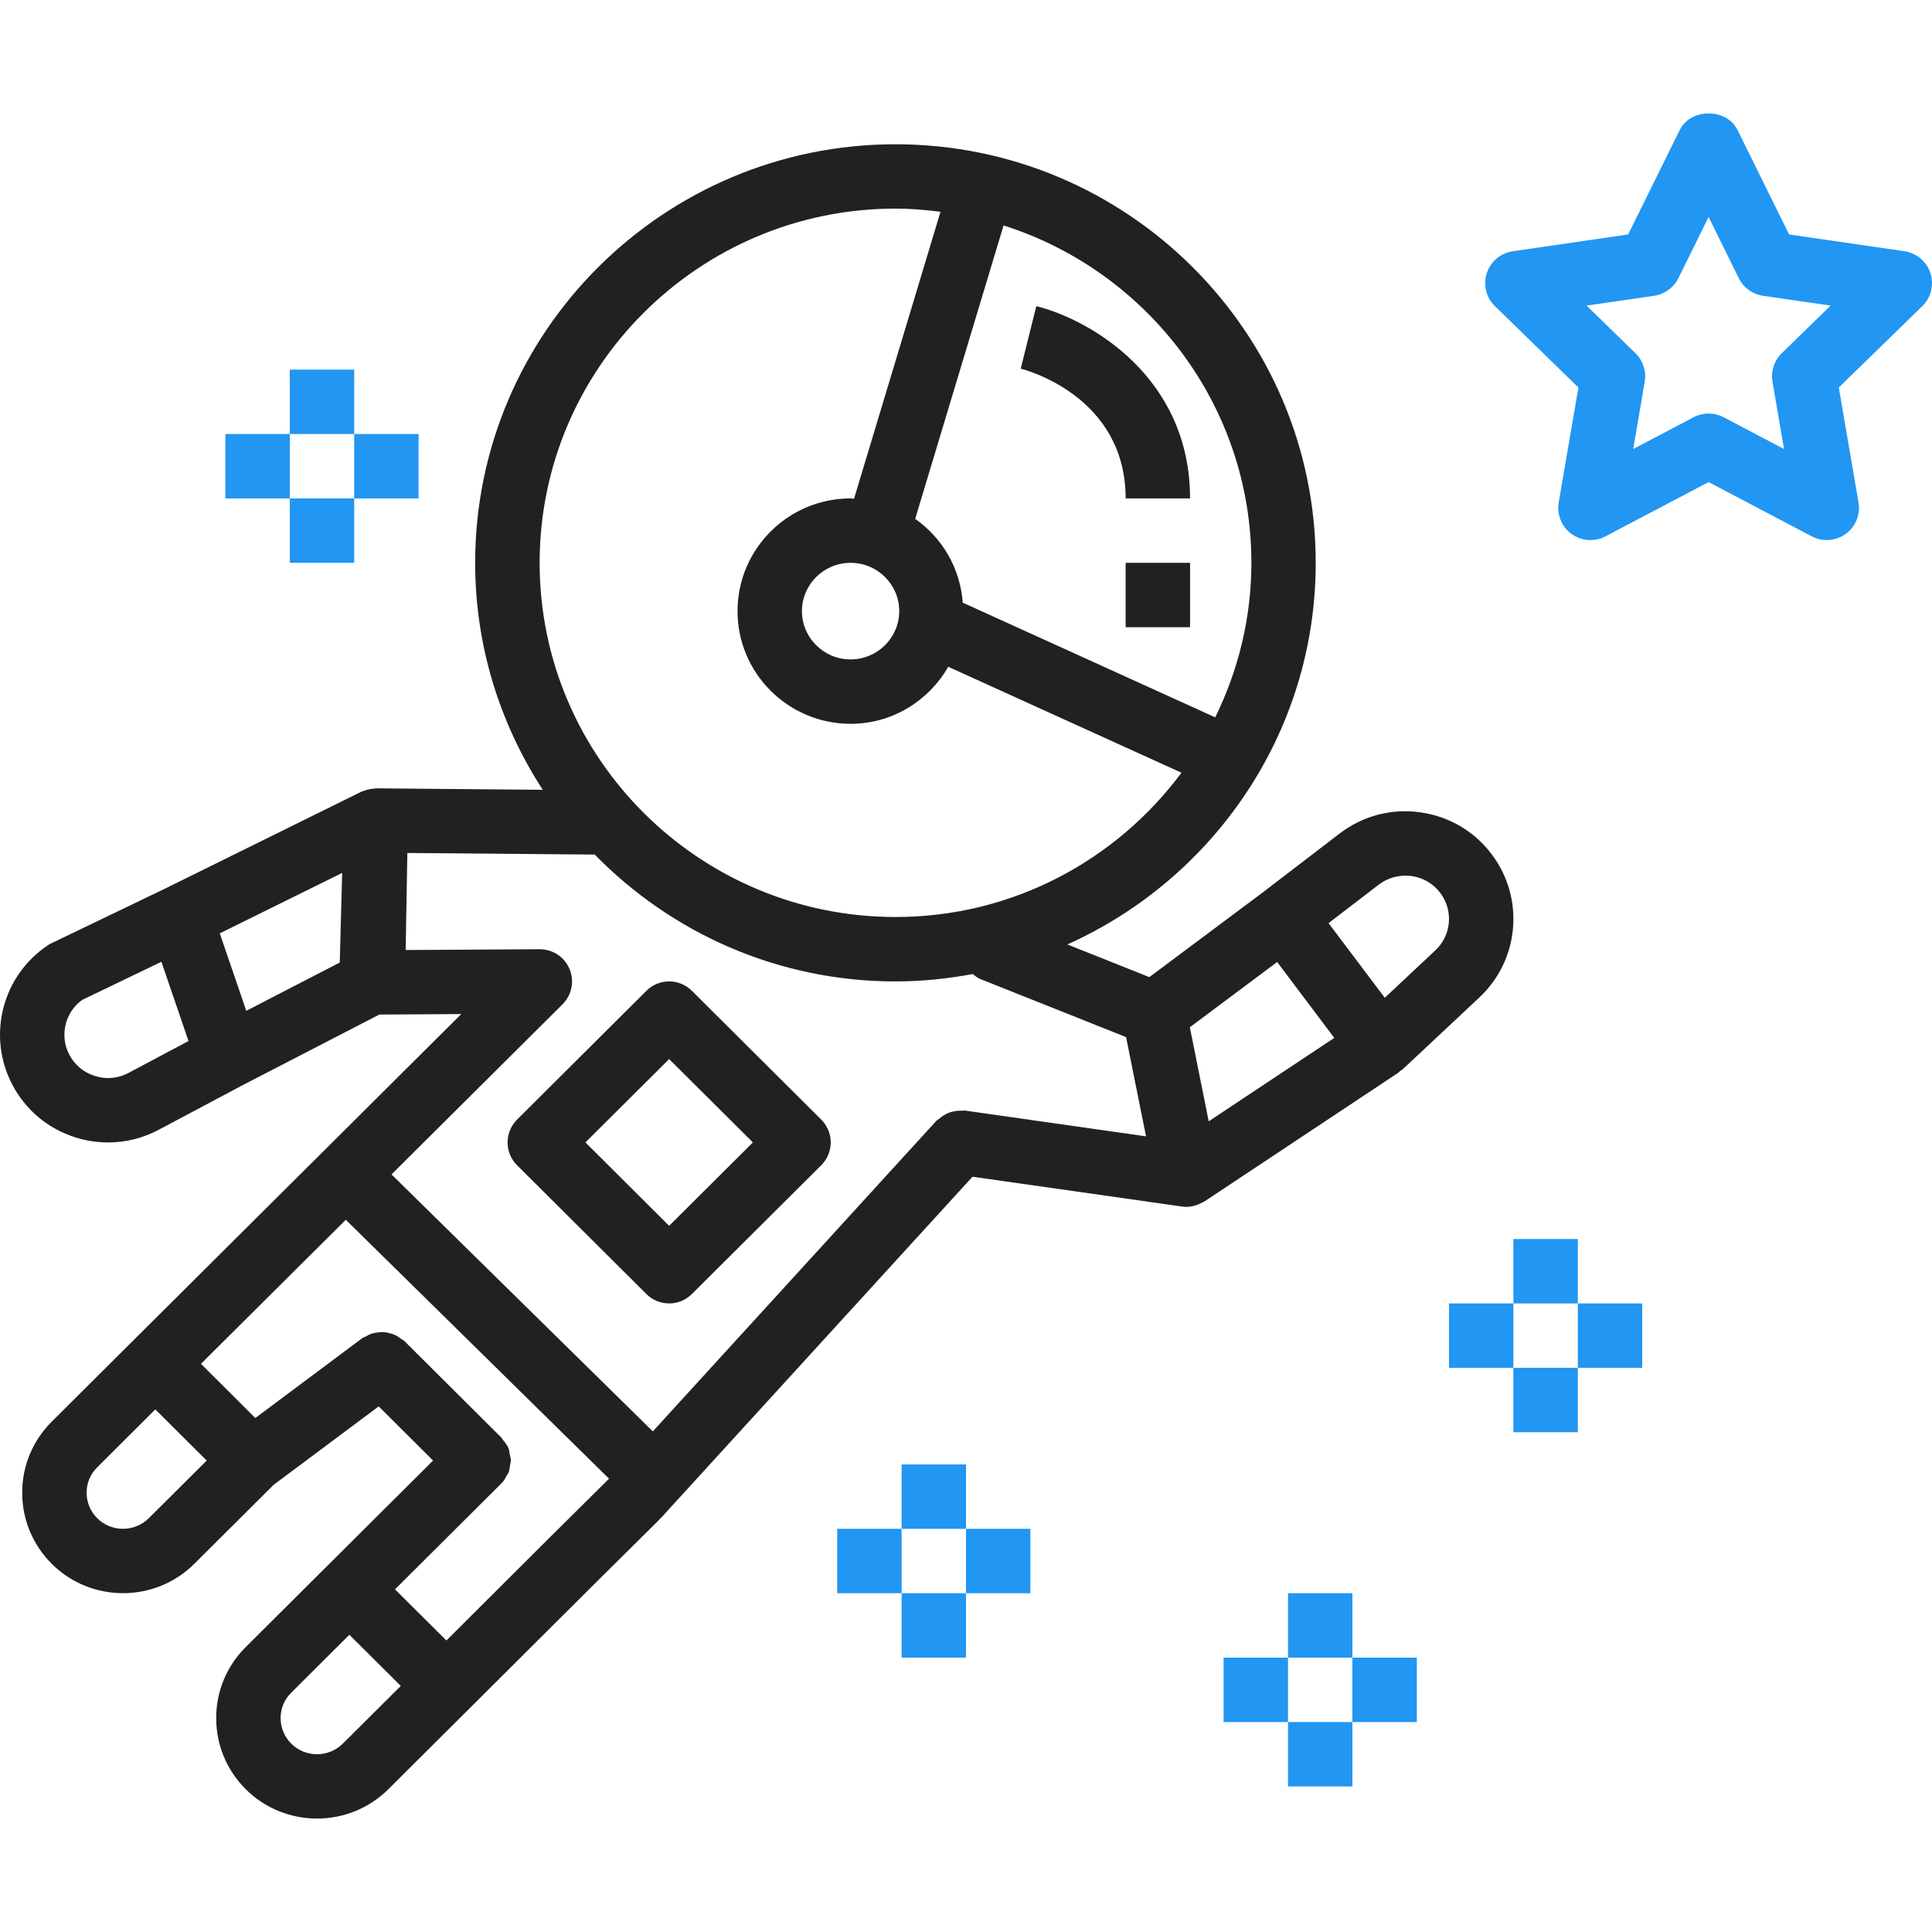
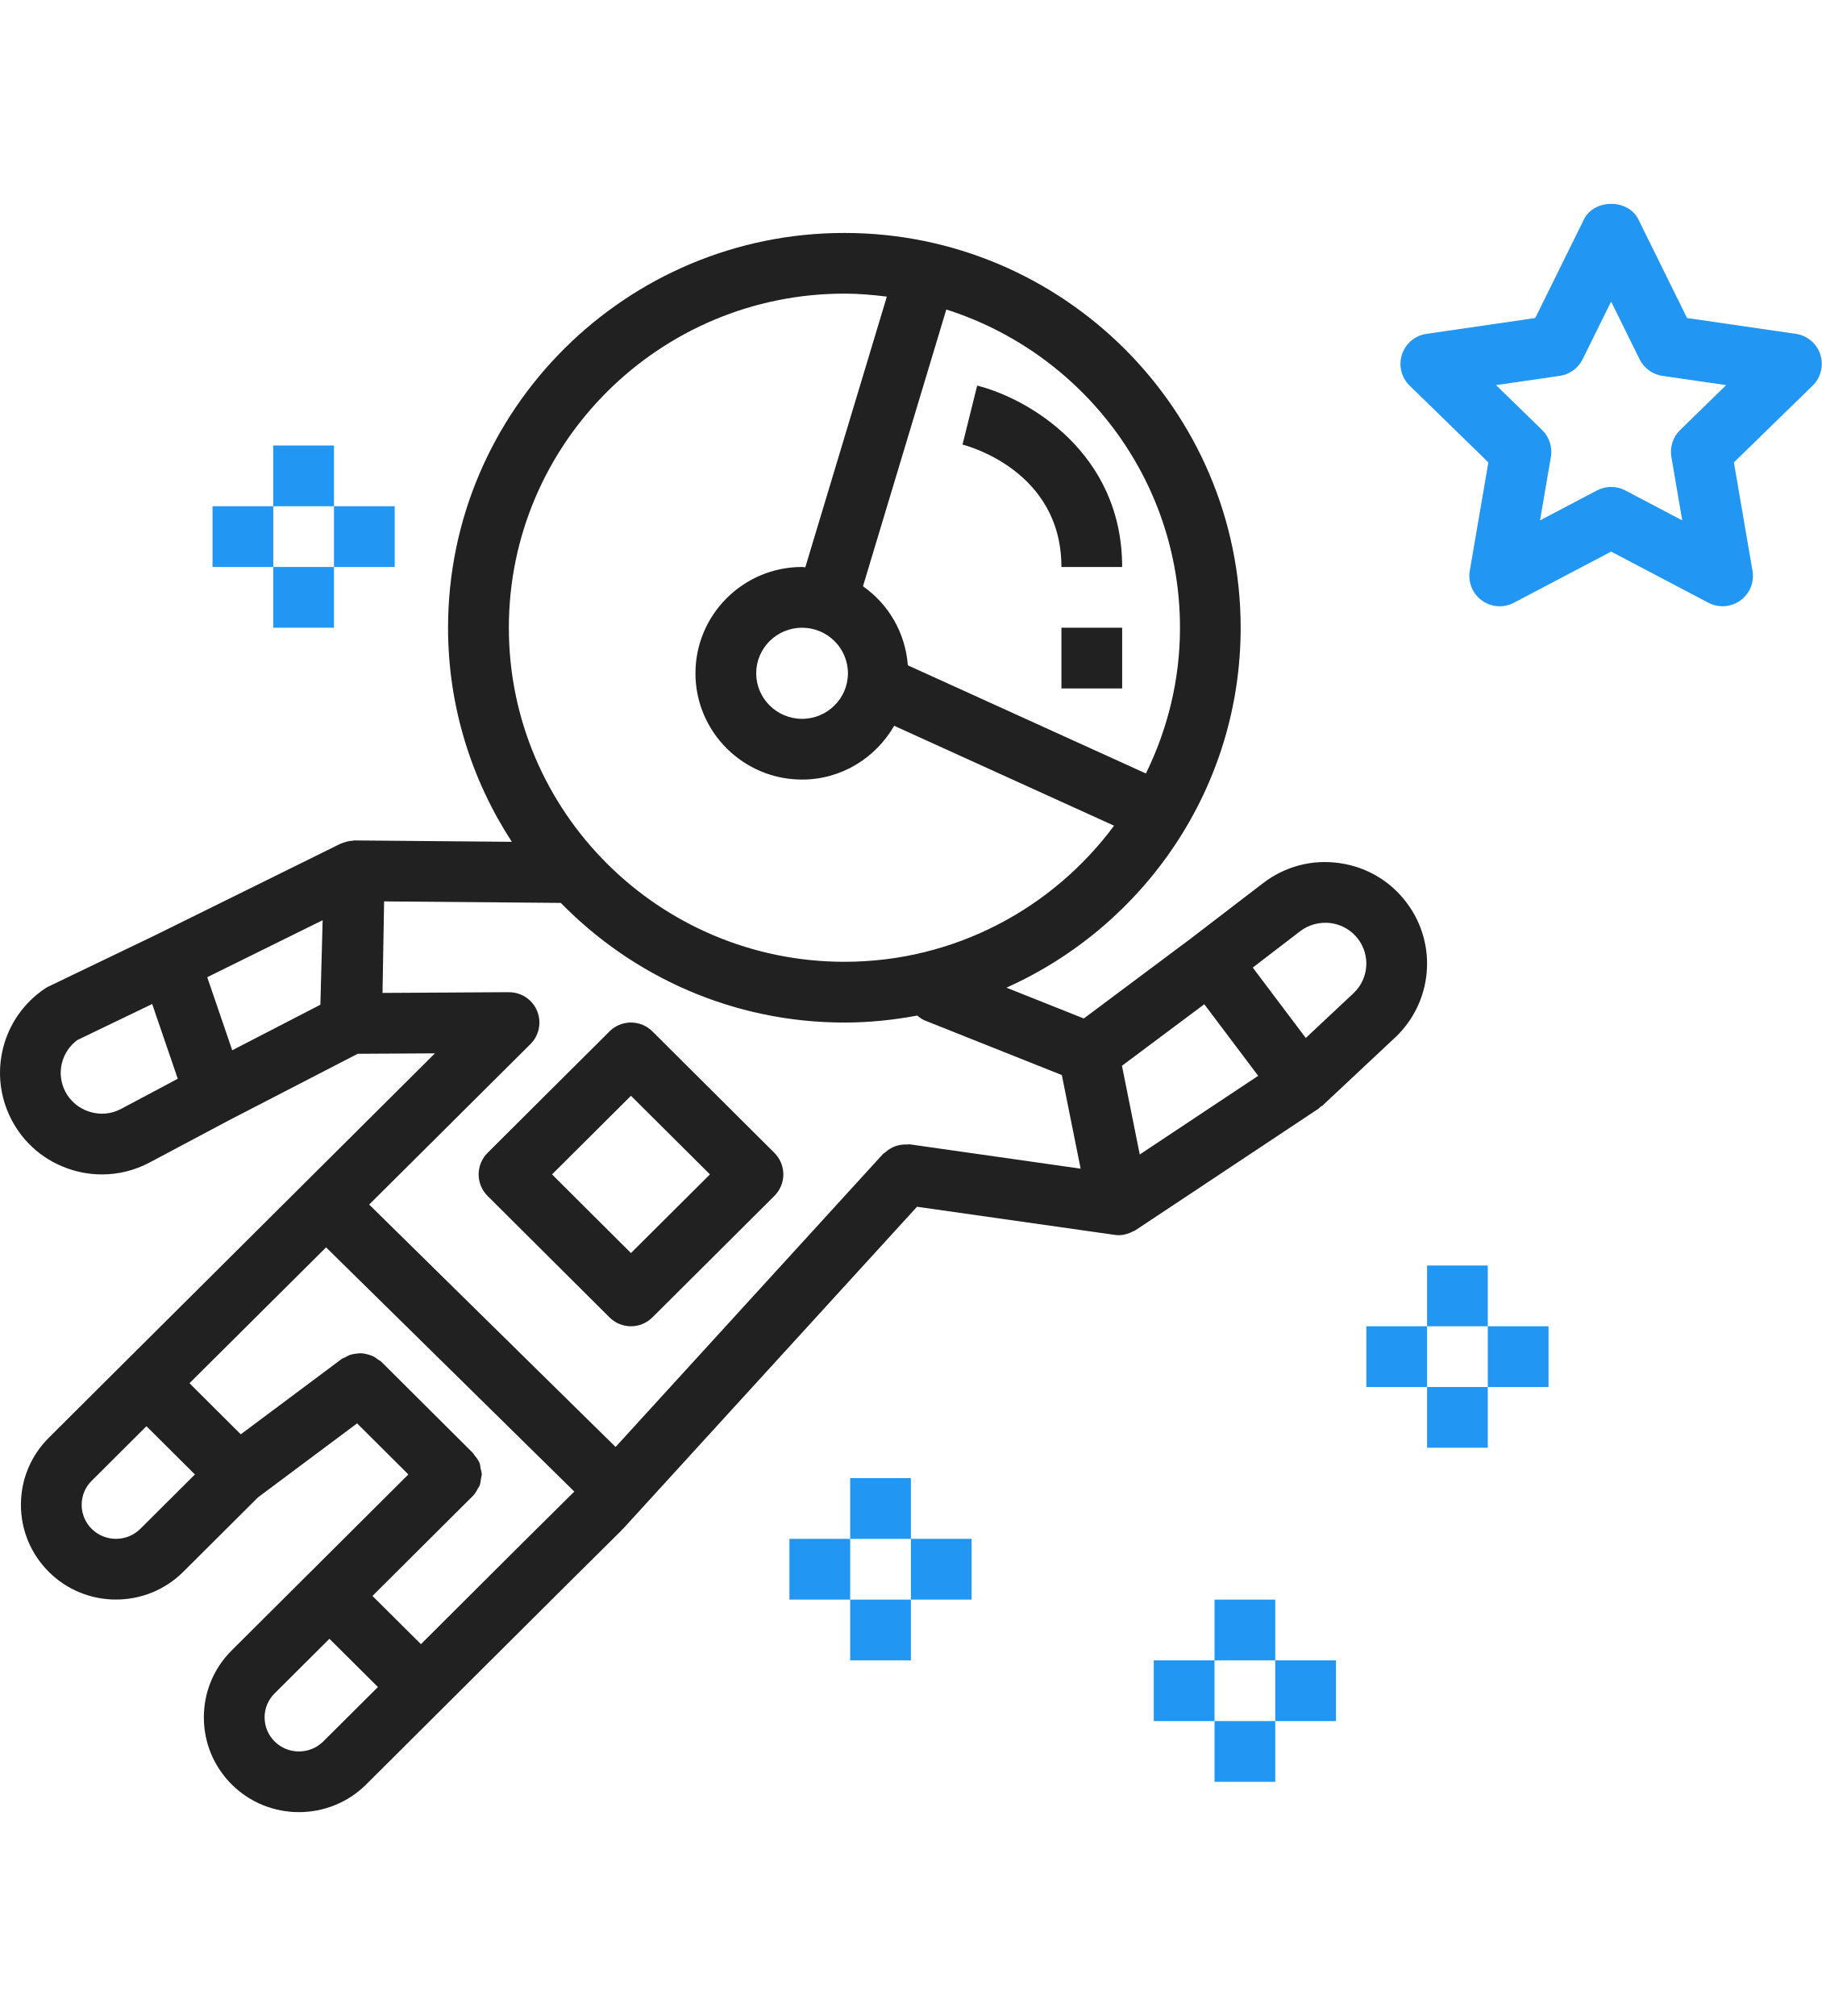
- <svg xmlns="http://www.w3.org/2000/svg" viewBox="0 0 70 70" fill="none">
+ <svg xmlns="http://www.w3.org/2000/svg" width="54.83px" height="60.66px" viewBox="0 0 70 70" fill="none">
  <path d="M69.943 9.896C69.806 9.475 69.442 9.167 69.002 9.103L64.823 8.495L62.953 4.708C62.561 3.91 61.253 3.91 60.861 4.708L58.991 8.495L54.811 9.103C54.372 9.167 54.008 9.474 53.869 9.897C53.732 10.319 53.845 10.783 54.164 11.092L57.189 14.041L56.475 18.203C56.401 18.641 56.58 19.083 56.938 19.345C57.301 19.608 57.775 19.641 58.168 19.433L61.906 17.467L65.644 19.433C65.815 19.523 66.002 19.567 66.188 19.567C66.429 19.567 66.671 19.492 66.874 19.344C67.233 19.083 67.413 18.641 67.337 18.203L66.623 14.04L69.648 11.092C69.965 10.782 70.08 10.319 69.943 9.896ZM64.556 12.799C64.281 13.066 64.156 13.454 64.221 13.832L64.638 16.269L62.45 15.118C62.279 15.029 62.093 14.984 61.906 14.984C61.719 14.984 61.534 15.029 61.362 15.118L59.174 16.269L59.591 13.832C59.657 13.454 59.531 13.068 59.257 12.799L57.484 11.072L59.932 10.717C60.312 10.662 60.64 10.423 60.811 10.078L61.905 7.862L62.999 10.078C63.17 10.422 63.497 10.662 63.878 10.717L66.326 11.072L64.556 12.799Z" fill="#2196F3" />
  <path d="M57.167 44.892H54.834V47.226H57.167V44.892Z" fill="#2196F3" />
  <path d="M57.167 49.559H54.834V51.892H57.167V49.559Z" fill="#2196F3" />
  <path d="M59.5 47.226H57.167V49.559H59.5V47.226Z" fill="#2196F3" />
  <path d="M54.834 47.226H52.5V49.559H54.834V47.226Z" fill="#2196F3" />
  <path d="M49 57.726H46.667V60.059H49V57.726Z" fill="#2196F3" />
  <path d="M49 62.393H46.667V64.726H49V62.393Z" fill="#2196F3" />
  <path d="M51.334 60.059H49V62.393H51.334V60.059Z" fill="#2196F3" />
  <path d="M46.667 60.059H44.333V62.393H46.667V60.059Z" fill="#2196F3" />
  <path d="M35 53.059H32.667V55.393H35V53.059Z" fill="#2196F3" />
  <path d="M35 57.726H32.667V60.059H35V57.726Z" fill="#2196F3" />
  <path d="M37.333 55.392H35V57.726H37.333V55.392Z" fill="#2196F3" />
  <path d="M32.667 55.392H30.333V57.726H32.667V55.392Z" fill="#2196F3" />
  <path d="M12.833 13.392H10.5V15.725H12.833V13.392Z" fill="#2196F3" />
  <path d="M12.833 18.059H10.5V20.392H12.833V18.059Z" fill="#2196F3" />
  <path d="M15.166 15.725H12.833V18.059H15.166V15.725Z" fill="#2196F3" />
  <path d="M10.5 15.725H8.166V18.059H10.5V15.725Z" fill="#2196F3" />
  <path d="M54.063 30.974C53.435 30.126 52.512 29.58 51.464 29.433C50.412 29.283 49.373 29.56 48.533 30.203L45.795 32.301L45.794 32.303L41.643 35.403L38.672 34.219C43.969 31.843 47.671 26.545 47.671 20.394C47.671 12.031 40.84 5.227 32.444 5.227C24.047 5.227 17.216 12.031 17.216 20.394C17.216 23.425 18.123 26.244 19.666 28.616L13.62 28.563C13.617 28.563 13.613 28.563 13.61 28.563C13.591 28.563 13.576 28.573 13.559 28.574C13.443 28.578 13.33 28.602 13.219 28.642C13.191 28.652 13.162 28.658 13.135 28.671C13.121 28.677 13.107 28.678 13.093 28.685L6.021 32.176C6.02 32.176 6.018 32.176 6.018 32.178L1.877 34.169C1.831 34.189 1.784 34.216 1.739 34.246C0.088 35.345 -0.474 37.504 0.43 39.268C0.912 40.206 1.732 40.896 2.74 41.212C3.129 41.334 3.525 41.393 3.92 41.393C4.553 41.393 5.181 41.238 5.756 40.931L8.792 39.317L13.744 36.759L16.712 36.742L4.808 48.588C4.807 48.59 4.806 48.59 4.805 48.591L1.877 51.507C1.185 52.196 0.804 53.109 0.804 54.084C0.804 55.056 1.185 55.972 1.877 56.662C2.587 57.369 3.522 57.724 4.456 57.724C5.392 57.724 6.325 57.369 7.038 56.662L9.913 53.799L13.721 50.956L15.691 52.918L11.838 56.755C11.836 56.756 11.835 56.756 11.834 56.758L8.906 59.674C8.214 60.362 7.833 61.276 7.833 62.25C7.833 63.223 8.214 64.139 8.906 64.829C9.616 65.536 10.552 65.89 11.486 65.89C12.421 65.89 13.357 65.536 14.068 64.829L16.998 61.912L21.684 57.245C21.685 57.244 21.685 57.243 21.686 57.242L23.895 55.054L23.887 55.046C23.901 55.032 23.921 55.027 23.935 55.012L35.235 42.635L42.828 43.715C42.883 43.723 42.938 43.727 42.993 43.727C43.134 43.727 43.27 43.693 43.402 43.643C43.441 43.629 43.474 43.61 43.511 43.592C43.553 43.571 43.597 43.559 43.637 43.532L50.666 38.865C50.692 38.848 50.706 38.82 50.73 38.801C50.758 38.779 50.793 38.77 50.819 38.745L53.6 36.14C55.047 34.784 55.247 32.563 54.063 30.974ZM4.66 38.872C4.281 39.075 3.851 39.116 3.439 38.985C3.03 38.858 2.699 38.579 2.505 38.203C2.153 37.516 2.357 36.681 2.974 36.23L5.848 34.847L6.54 36.869L6.83 37.718L4.66 38.872ZM12.31 34.874L8.923 36.624L8.365 34.991L7.963 33.817L12.397 31.628L12.31 34.874ZM45.34 20.392C45.34 22.401 44.861 24.296 44.03 25.991L34.883 21.836C34.788 20.582 34.137 19.484 33.159 18.8L36.361 8.168C41.563 9.823 45.34 14.675 45.34 20.392ZM19.552 20.392C19.552 13.316 25.336 7.558 32.446 7.558C32.999 7.558 33.54 7.605 34.076 7.673L30.943 18.071C30.901 18.07 30.862 18.058 30.819 18.058C28.56 18.058 26.722 19.89 26.722 22.142C26.722 24.394 28.56 26.225 30.819 26.225C32.337 26.225 33.65 25.387 34.358 24.159L42.807 27.997C40.456 31.162 36.694 33.225 32.446 33.225C25.336 33.225 19.552 27.468 19.552 20.392ZM32.581 22.142C32.581 23.107 31.79 23.892 30.819 23.892C29.847 23.892 29.056 23.107 29.056 22.142C29.056 21.177 29.847 20.392 30.819 20.392C31.79 20.392 32.581 21.177 32.581 22.142ZM5.392 55.007C4.875 55.52 4.038 55.519 3.523 55.009C3.274 54.76 3.138 54.432 3.138 54.084C3.138 53.736 3.274 53.408 3.523 53.162L5.627 51.065L7.489 52.919L5.392 55.007ZM12.422 63.174C11.905 63.687 11.068 63.688 10.552 63.175C10.303 62.927 10.167 62.599 10.167 62.25C10.167 61.903 10.303 61.575 10.552 61.329L12.658 59.231L13.539 60.107L14.521 61.085L12.422 63.174ZM20.038 55.586C20.037 55.587 20.036 55.587 20.035 55.589L16.174 59.438L15.293 58.562L14.311 57.585L18.168 53.745C18.168 53.745 18.168 53.745 18.168 53.744C18.169 53.743 18.17 53.743 18.172 53.742C18.259 53.654 18.314 53.549 18.368 53.445C18.383 53.415 18.412 53.389 18.425 53.358C18.461 53.268 18.467 53.171 18.481 53.077C18.488 53.023 18.511 52.973 18.511 52.918C18.511 52.84 18.483 52.764 18.467 52.687C18.453 52.617 18.453 52.546 18.426 52.478C18.382 52.368 18.306 52.272 18.227 52.177C18.204 52.151 18.196 52.119 18.172 52.094C18.172 52.094 18.172 52.094 18.171 52.094C18.169 52.093 18.169 52.091 18.168 52.09L14.653 48.59C14.616 48.552 14.568 48.537 14.526 48.505C14.464 48.458 14.405 48.413 14.336 48.38C14.269 48.347 14.201 48.327 14.132 48.308C14.057 48.287 13.985 48.271 13.906 48.265C13.835 48.26 13.769 48.267 13.697 48.276C13.619 48.285 13.546 48.295 13.47 48.32C13.396 48.343 13.331 48.379 13.264 48.418C13.22 48.442 13.171 48.451 13.13 48.481L9.251 51.377L7.281 49.414L12.529 44.195L22.067 53.576L20.038 55.586ZM34.955 40.237C34.921 40.233 34.889 40.245 34.855 40.243C34.77 40.238 34.689 40.244 34.603 40.258C34.537 40.27 34.474 40.283 34.411 40.305C34.336 40.331 34.269 40.366 34.2 40.407C34.134 40.447 34.075 40.489 34.018 40.542C33.99 40.566 33.956 40.578 33.93 40.606L23.653 51.862L14.185 42.551L20.383 36.386C20.839 35.931 20.841 35.192 20.386 34.735C20.156 34.505 19.854 34.392 19.552 34.393V34.392L14.698 34.421L14.759 30.905L21.549 30.963C24.317 33.794 28.176 35.559 32.446 35.559C33.403 35.559 34.336 35.46 35.245 35.291C35.332 35.361 35.419 35.432 35.528 35.476L40.8 37.576L41.133 39.235L41.523 41.172L34.955 40.237ZM43.794 40.627L43.11 37.219L46.274 34.856L47.102 35.955L48.344 37.605L43.794 40.627ZM52.005 34.434L50.173 36.151L48.136 33.447L49.954 32.053C50.294 31.792 50.722 31.685 51.142 31.74C51.564 31.8 51.938 32.02 52.192 32.362C52.666 33 52.585 33.891 52.005 34.434Z" fill="#212121" />
  <path d="M29.755 40.565L25.067 35.898C24.613 35.445 23.875 35.445 23.421 35.898L18.734 40.565C18.515 40.786 18.391 41.082 18.391 41.392C18.391 41.703 18.514 42 18.734 42.219L23.421 46.886C23.648 47.112 23.947 47.226 24.244 47.226C24.542 47.226 24.84 47.112 25.067 46.886L29.755 42.219C29.974 42 30.099 41.703 30.099 41.392C30.099 41.082 29.975 40.784 29.755 40.565ZM24.244 44.413L21.211 41.392L24.244 38.372L27.279 41.392L24.244 44.413Z" fill="#212121" />
  <path d="M37.547 11.092L36.983 13.358C37.139 13.397 40.784 14.346 40.784 18.059H43.118C43.118 13.646 39.474 11.572 37.547 11.092Z" fill="#212121" />
  <path d="M43.118 20.392H40.784V22.725H43.118V20.392Z" fill="#212121" />
</svg>
